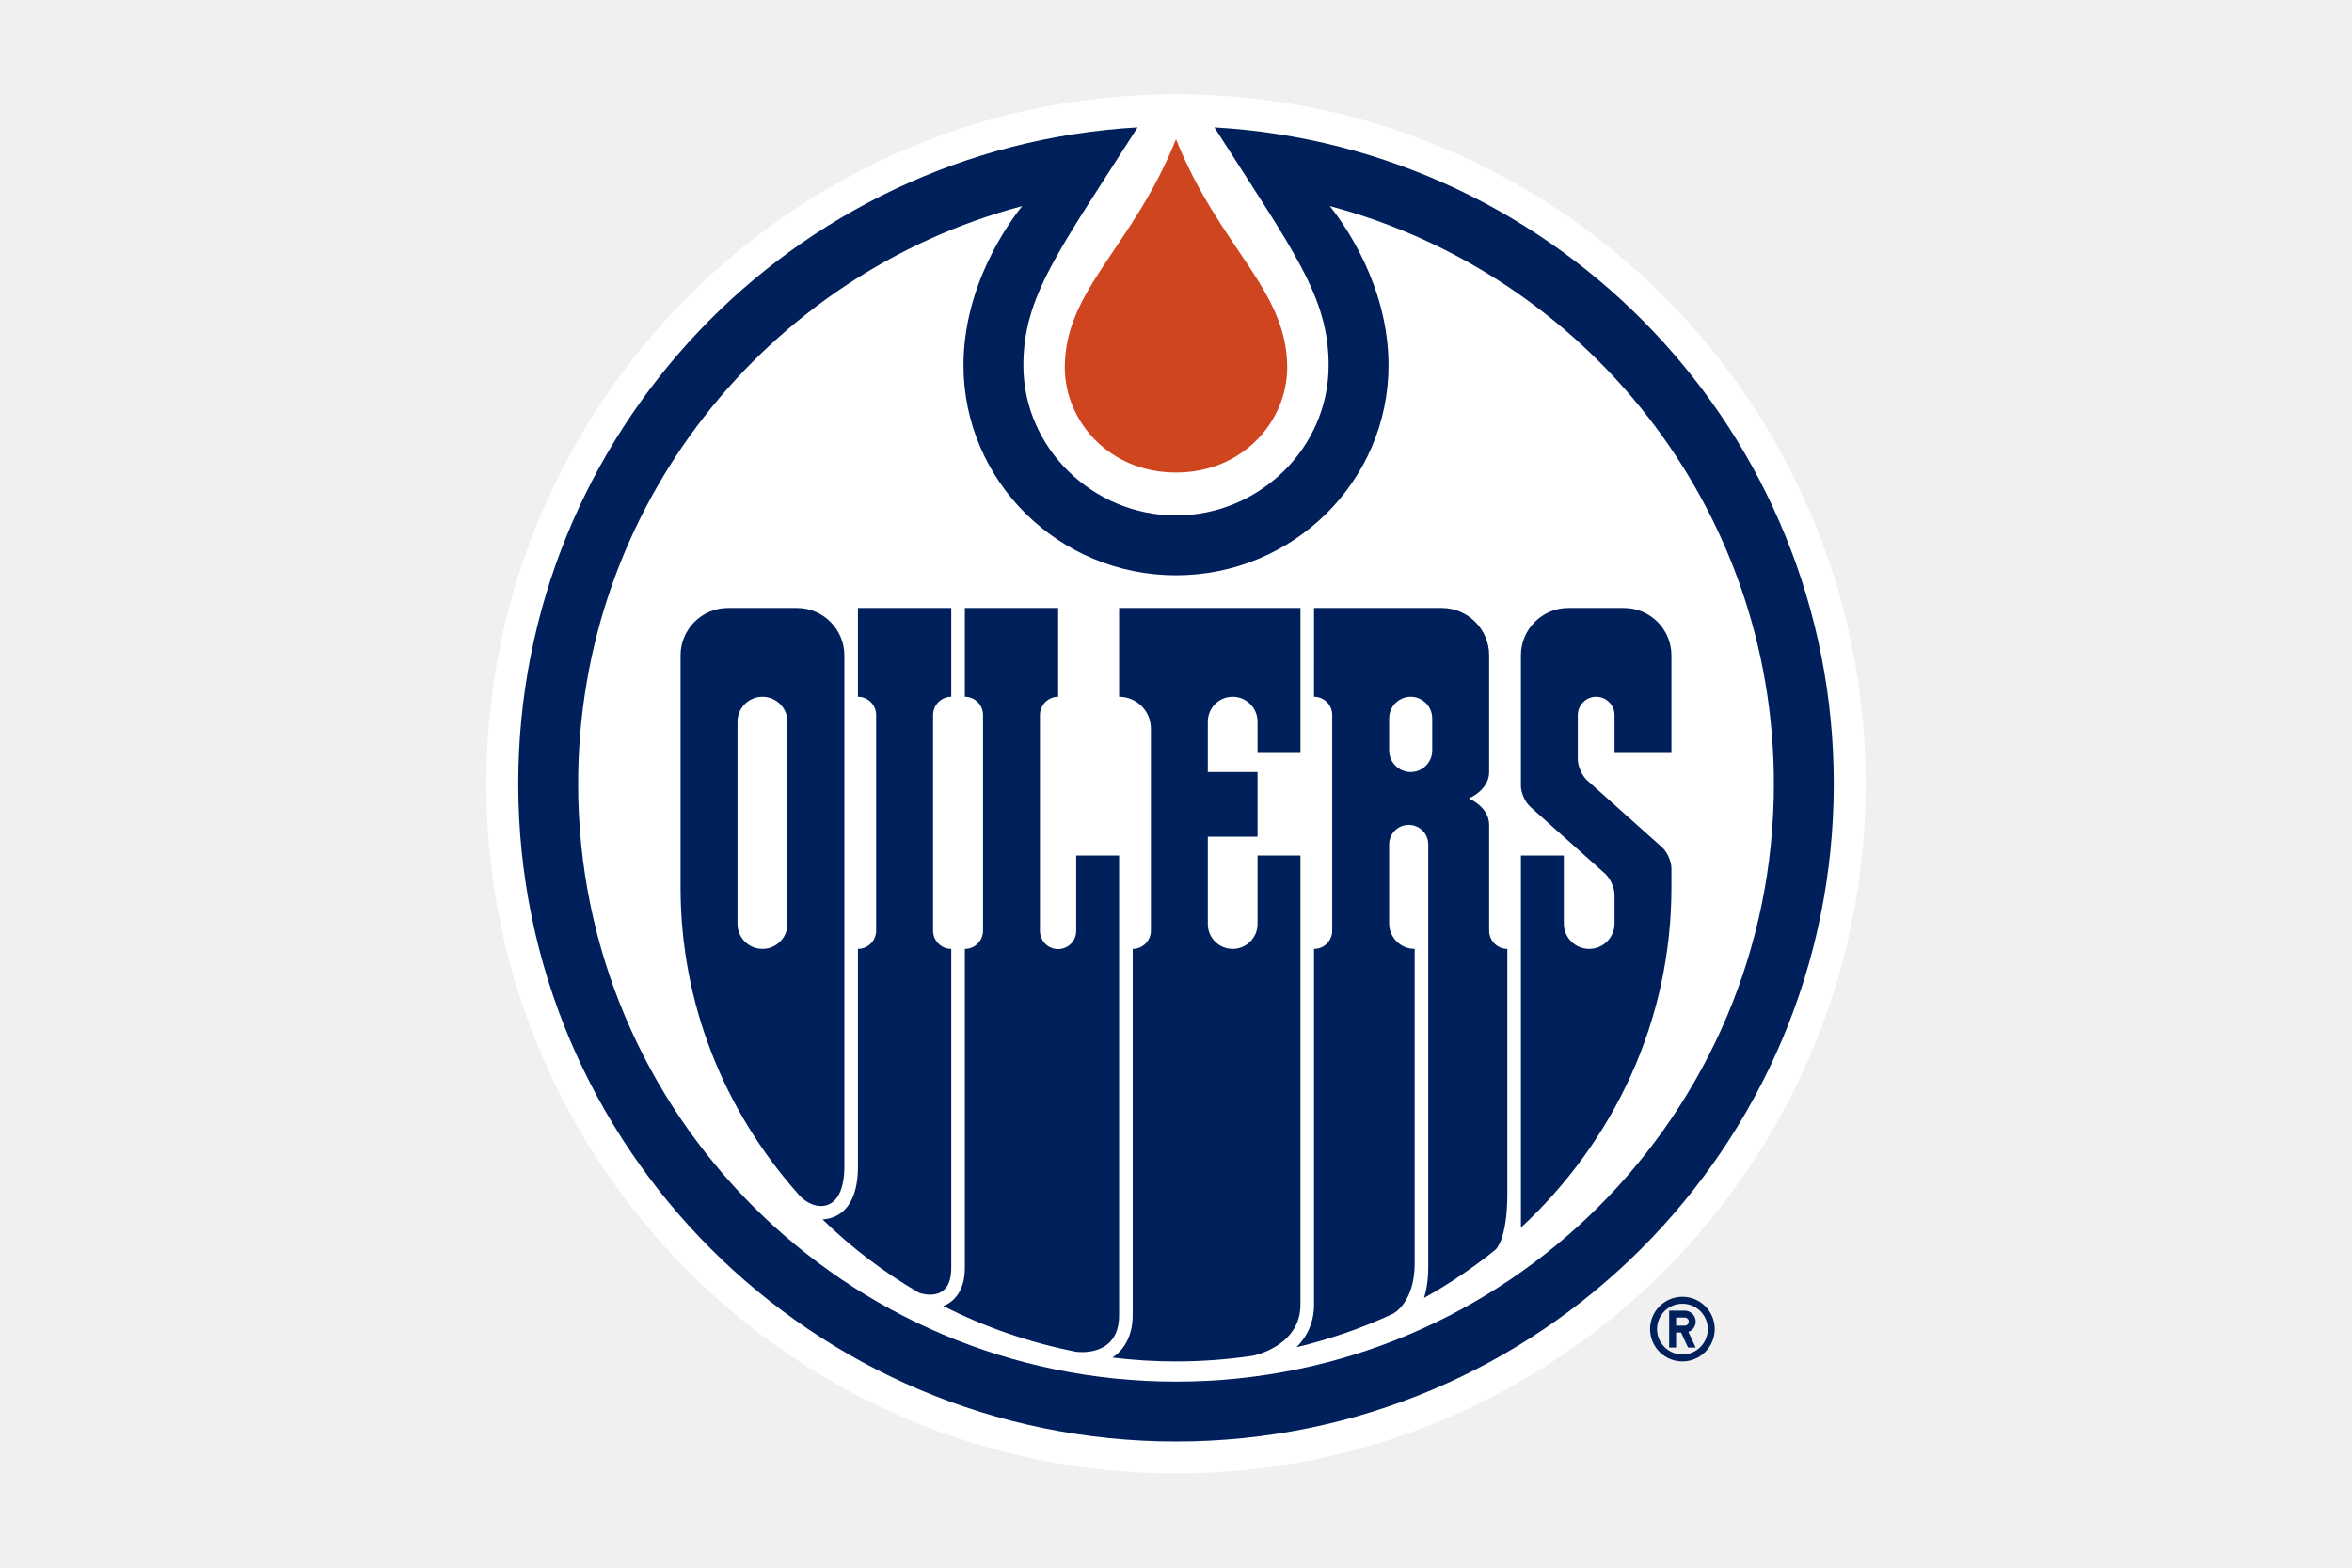
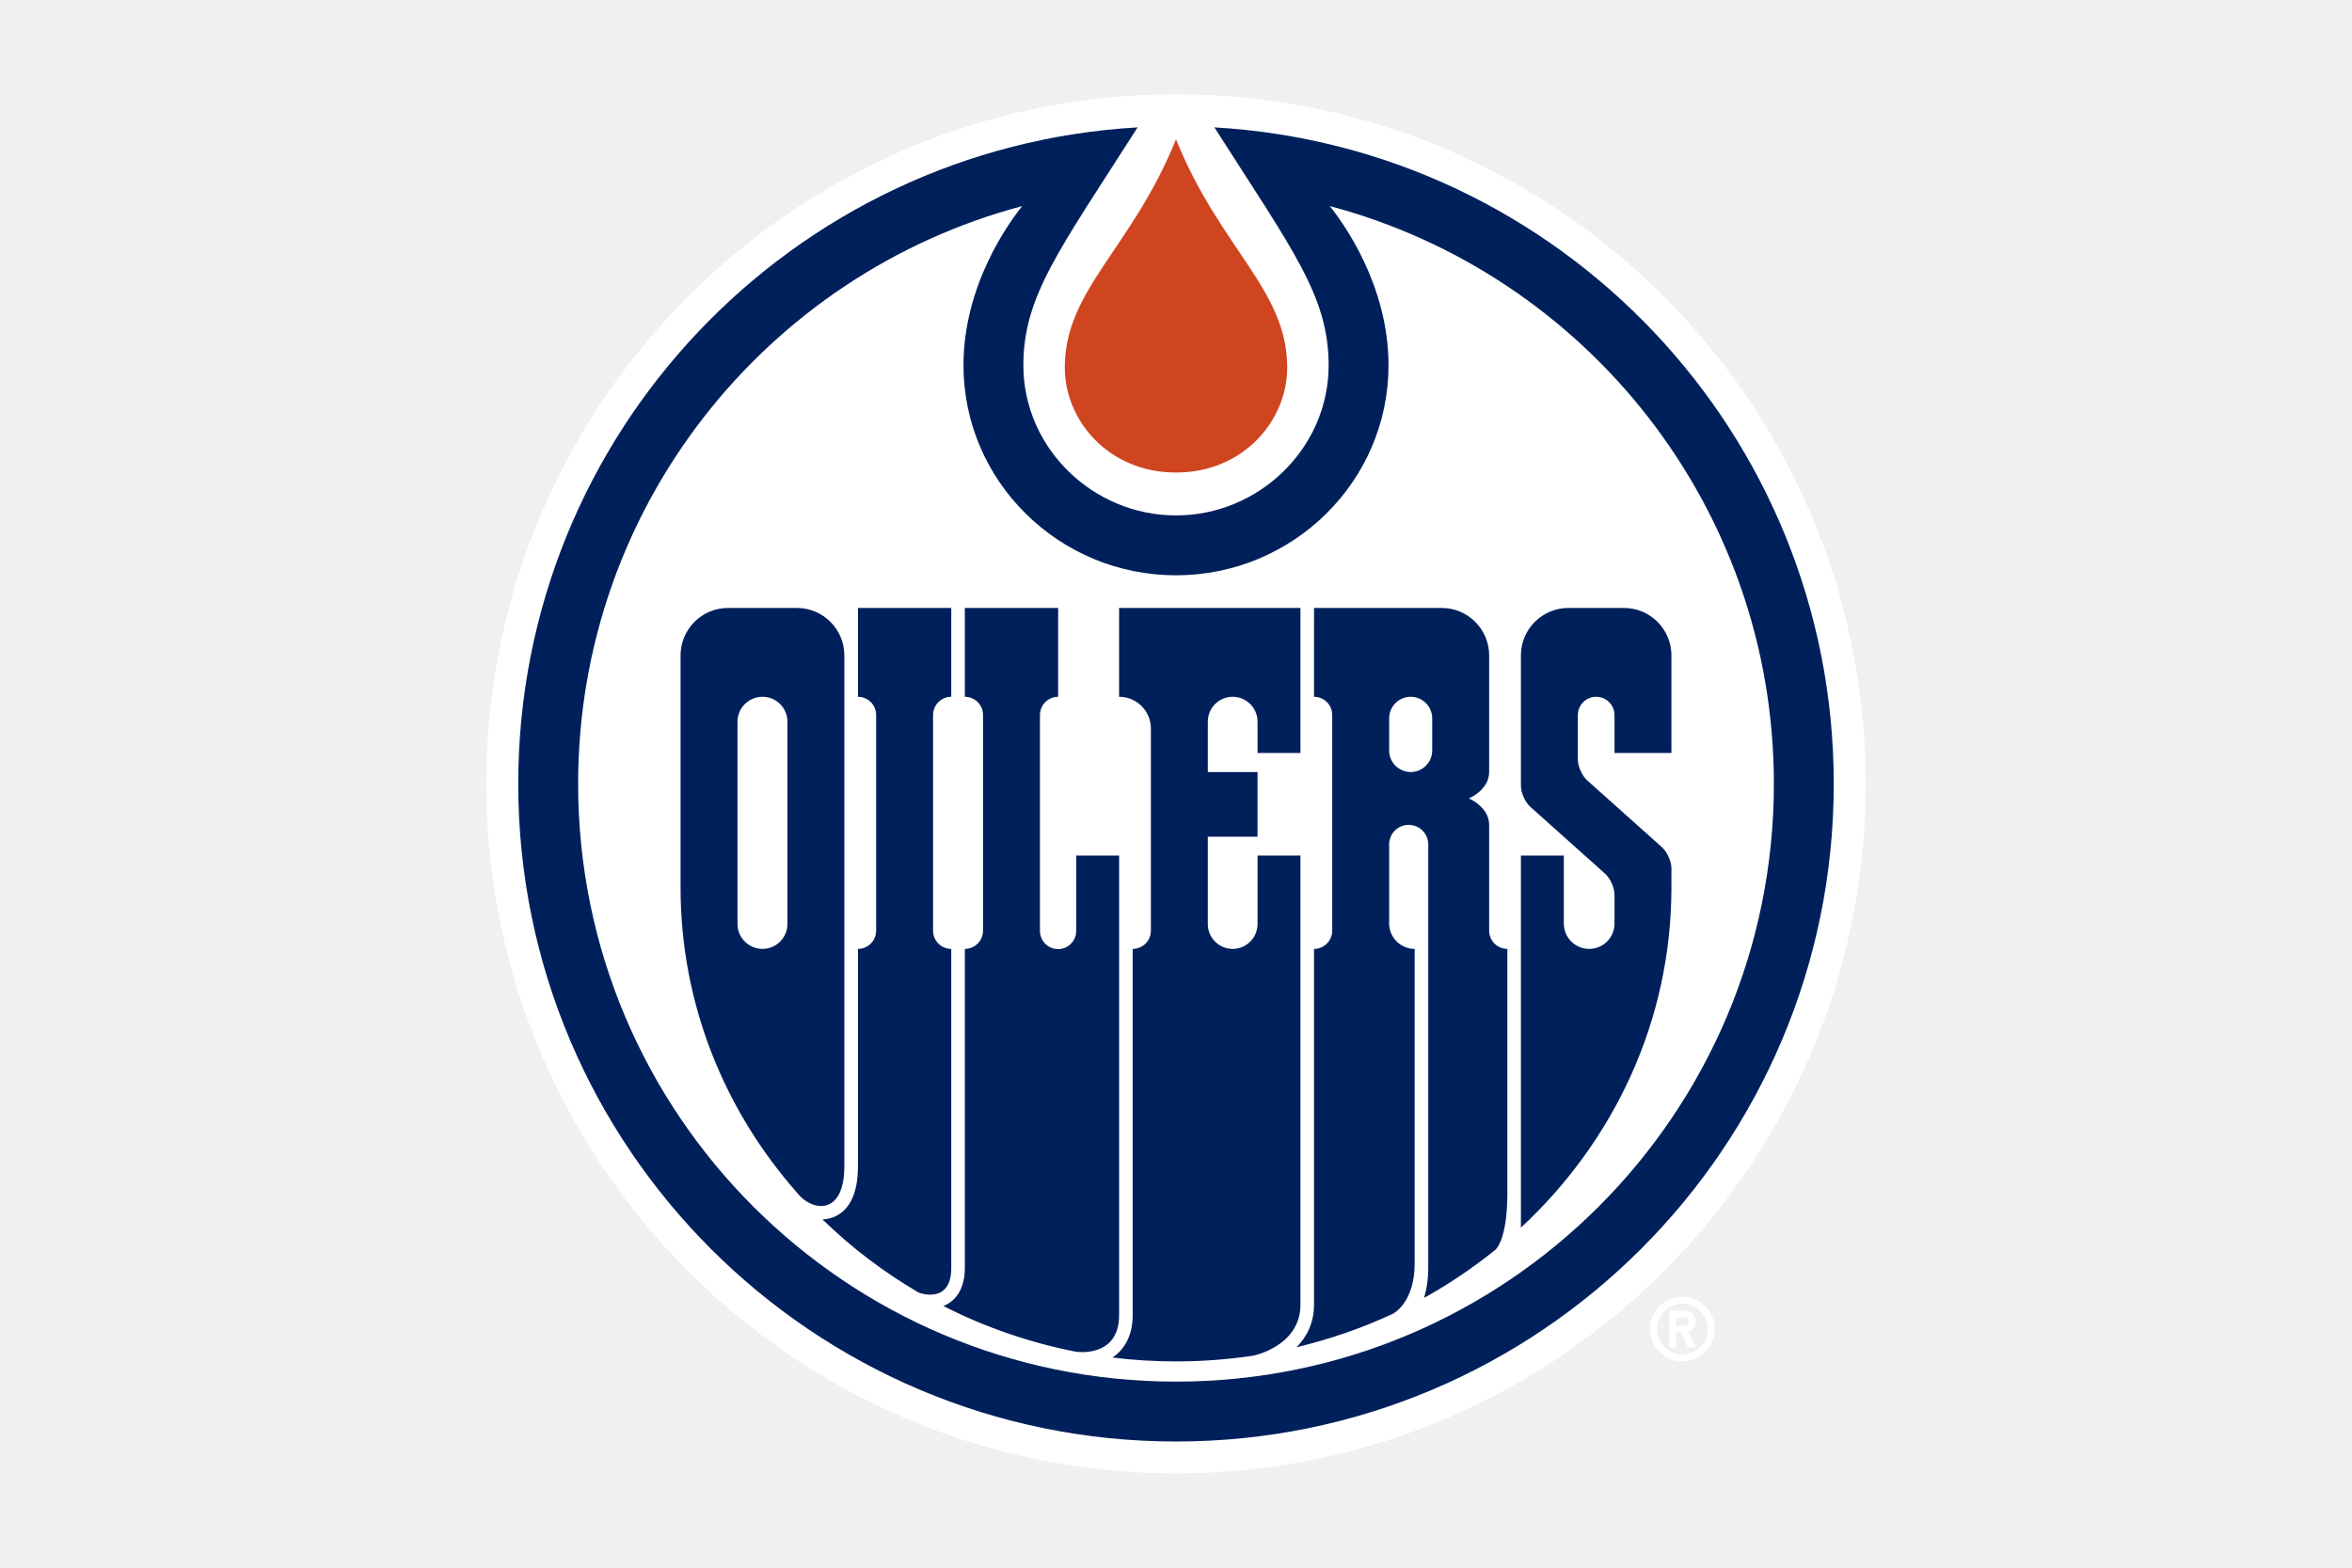
<svg xmlns="http://www.w3.org/2000/svg" viewBox="0 0 960 640">
-   <path fill="#00205b" d="M686.699 529.396c-7.285 0-13.199 5.907-13.199 13.197 0 7.282 5.914 13.196 13.199 13.196s13.191-5.914 13.191-13.195c0-7.291-5.905-13.198-13.191-13.198m0 23.562a10.35 10.35 0 0 1-9.578-6.397 10.4 10.4 0 0 1-.786-3.968 10.35 10.35 0 0 1 10.364-10.358c5.727 0 10.363 4.631 10.363 10.358s-4.636 10.365-10.363 10.365Zm5.423-13.424a4.5 4.5 0 0 0-1.313-3.163 4.5 4.5 0 0 0-1.452-.969 4.5 4.5 0 0 0-1.713-.339h-6.358v15.063h2.826v-6.117h2.028l2.856 6.117h3.126l-2.983-6.379a4.48 4.48 0 0 0 2.983-4.213m-4.478 1.647h-3.532v-3.296h3.531c.909 0 1.652.738 1.652 1.65a1.65 1.65 0 0 1-1.652 1.646z" />
+   <path fill="#fff" d="M686.699 529.396c-7.285 0-13.199 5.907-13.199 13.197 0 7.282 5.914 13.196 13.199 13.196s13.191-5.914 13.191-13.195c0-7.291-5.905-13.198-13.191-13.198m0 23.562a10.35 10.35 0 0 1-9.578-6.397 10.4 10.4 0 0 1-.786-3.968 10.35 10.35 0 0 1 10.364-10.358c5.727 0 10.363 4.631 10.363 10.358s-4.636 10.365-10.363 10.365Zm5.423-13.424a4.5 4.5 0 0 0-1.313-3.163 4.5 4.5 0 0 0-1.452-.969 4.5 4.5 0 0 0-1.713-.339h-6.358v15.063h2.826v-6.117h2.028l2.856 6.117h3.126l-2.983-6.379a4.48 4.48 0 0 0 2.983-4.213m-4.478 1.647h-3.532v-3.296h3.531c.909 0 1.652.738 1.652 1.65a1.65 1.65 0 0 1-1.652 1.646z" />
  <path fill="#fff" d="M480 601.5c155.471 0 281.5-126.027 281.5-281.5S635.471 38.5 480 38.5 198.5 164.543 198.5 320 324.531 601.5 480 601.5" />
  <path fill="#00205b" d="M495.67 52c32.141 50.369 46.627 68.936 46.627 97.132 0 33.847-28.445 61.289-62.296 61.289s-62.297-27.442-62.297-61.289c0-28.196 14.485-46.763 46.625-97.131-140.977 8.11-252.8 124.988-252.8 267.998 0 148.281 120.197 268.488 268.472 268.488S748.473 468.28 748.473 319.999c0-143.01-111.822-259.887-252.803-267.998m-15.669 512.035c-134.777 0-244.028-109.266-244.028-244.036 0-113.061 76.907-208.161 181.257-235.867-5.544 6.898-23.97 32.28-23.97 64.999 0 47.274 38.912 85.734 86.741 85.734s86.74-38.46 86.74-85.734c0-32.719-18.434-58.101-23.97-64.999C647.127 111.84 724.031 206.938 724.031 320c0 134.77-109.26 244.036-244.03 244.036" />
  <path fill="#00205b" d="M530.797 349.264H513.28v27.964c0 5.605-4.544 10.155-10.153 10.155-5.593 0-10.145-4.55-10.145-10.155v-35.64h20.298v-26.413h-20.298v-20.571c0-5.605 4.552-10.149 10.145-10.149 5.609 0 10.153 4.544 10.153 10.149v12.813h17.517v-59.218h-74.019v36.256c7.162 0 12.974 5.797 12.974 12.975v82.527a7.43 7.43 0 0 1-7.427 7.427v149.547c0 10.684-5.586 15.555-8.256 17.28A212 212 0 0 0 480 555.79c10.725 0 21.259-.81 31.538-2.35 0 0 19.258-3.82 19.258-20.802z" />
  <path fill="#00205b" d="M456.78 349.264h-17.512v30.718a7.4 7.4 0 1 1-14.799.001v-88.098a7.42 7.42 0 0 1 4.585-6.866 7.4 7.4 0 0 1 2.844-.565v-36.256h-38.084v36.256a7.424 7.424 0 0 1 7.421 7.431v88.071c0 4.099-3.325 7.427-7.421 7.427v130.258c0 10.878-5.954 14.447-8.782 15.532 16.8 8.559 35.012 14.919 54.207 18.678 0 0 17.541 2.672 17.541-14.922z" />
  <path fill="#00205b" d="M388.266 517.641V387.384c-4.1 0-7.424-3.329-7.424-7.43v-88.069a7.42 7.42 0 0 1 4.582-6.864 7.4 7.4 0 0 1 2.842-.566v-36.259h-38.081v36.259a7.425 7.425 0 0 1 7.422 7.43v88.068c0 4.101-3.327 7.43-7.422 7.43v88.732c0 18.524-9.507 21.457-14.469 21.715a202.3 202.3 0 0 0 39.363 29.919s13.188 4.987 13.188-10.108m293.947-210.225v-39.895c0-10.625-8.69-19.32-19.316-19.32H640.1c-10.624 0-19.317 8.695-19.317 19.32v53.285c0 2.838 1.724 6.709 3.843 8.587l30.518 27.293c2.115 1.896 3.844 5.771 3.844 8.595v11.762c0 5.713-4.639 10.34-10.349 10.34s-10.339-4.627-10.339-10.34v-27.776h-17.518v151.902c37.876-35.158 61.432-84.354 61.432-138.832v-7.85c0-2.832-1.723-6.689-3.829-8.584l-30.526-27.29c-2.122-1.903-3.849-5.759-3.849-8.598v-18.083c0-4.123 3.36-7.476 7.495-7.476 4.128 0 7.483 3.352 7.483 7.476v15.485h23.226z" />
  <path fill="#00205b" d="M344.634 476.115V267.524c0-10.632-8.689-19.327-19.315-19.327h-28.216c-10.626 0-19.323 8.695-19.323 19.327v94.812c0 47.494 17.9 90.97 47.575 124.621 5.802 7.566 19.279 9.729 19.279-10.842m-23.227-98.926c0 5.626-4.564 10.191-10.192 10.191-5.636 0-10.197-4.565-10.197-10.191v-82.541a10.184 10.184 0 0 1 10.196-10.192 10.183 10.183 0 0 1 10.193 10.193zm286.408 2.764v-43.206c0-7.399-8.3-10.789-8.3-10.789s8.3-3.391 8.3-10.782v-47.655c0-10.627-8.697-19.32-19.318-19.32h-52.156l-.007 36.254a7.42 7.42 0 0 1 7.429 7.43v88.068a7.42 7.42 0 0 1-7.429 7.43v145.254c0 7.529-3.032 13.211-7.126 17.354 13.692-3.284 26.833-7.834 39.274-13.627 0 0 8.934-4.338 8.934-20.597V387.383c-5.758 0-10.416-4.669-10.416-10.417v-32.234a7.97 7.97 0 0 1 7.973-7.985 7.98 7.98 0 0 1 5.65 2.335 7.98 7.98 0 0 1 2.337 5.65v172.71c0 4.886-.672 8.976-1.703 12.417a204.3 204.3 0 0 0 29.193-19.718s4.794-3.971 4.794-22.854v-99.904a7.44 7.44 0 0 1-5.253-2.176 7.4 7.4 0 0 1-1.611-2.41 7.4 7.4 0 0 1-.565-2.844m-23.237-73.574c0 4.856-3.932 8.797-8.79 8.797-4.855 0-8.788-3.941-8.788-8.797v-13.134a8.774 8.774 0 0 1 5.424-8.121 8.8 8.8 0 0 1 6.729-.001 8.784 8.784 0 0 1 5.425 8.121z" />
  <path fill="#cf4520" d="M525.391 150.02c0-31.797-27.583-48.782-45.39-93.183-17.81 44.401-45.393 61.385-45.393 93.183 0 21.73 17.947 42.892 45.392 42.892s45.391-21.161 45.391-42.892" />
</svg>
